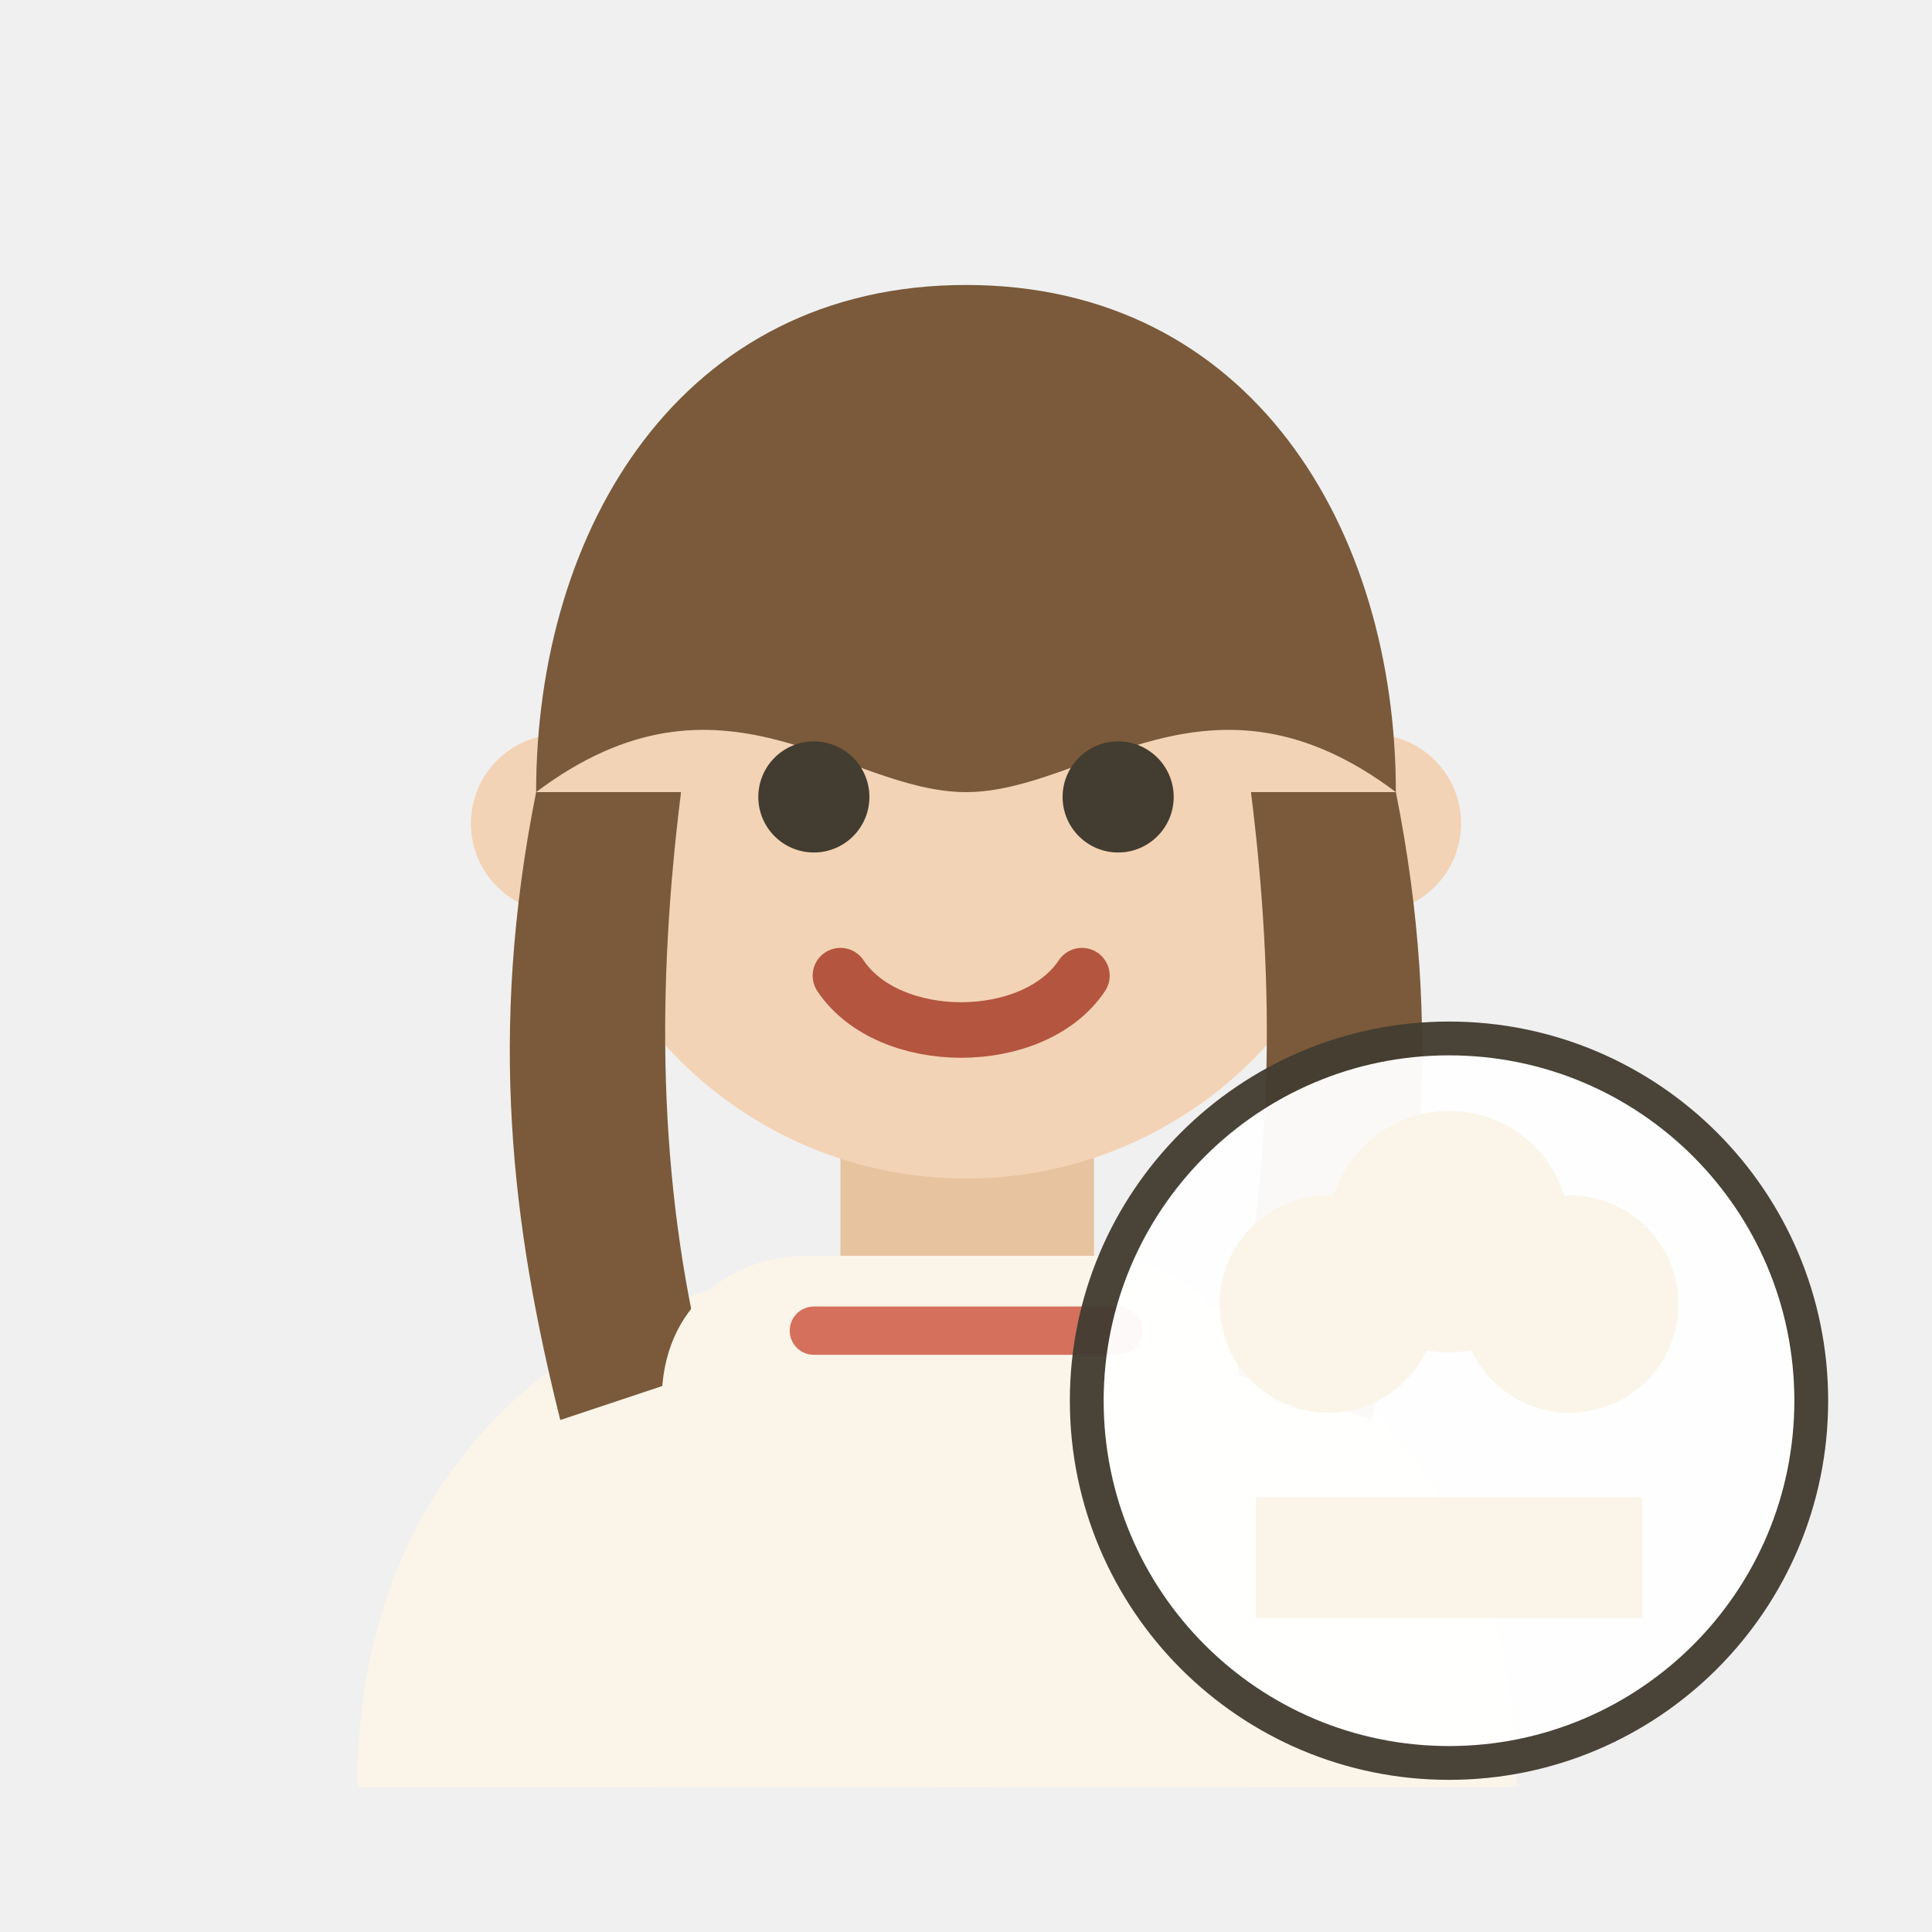
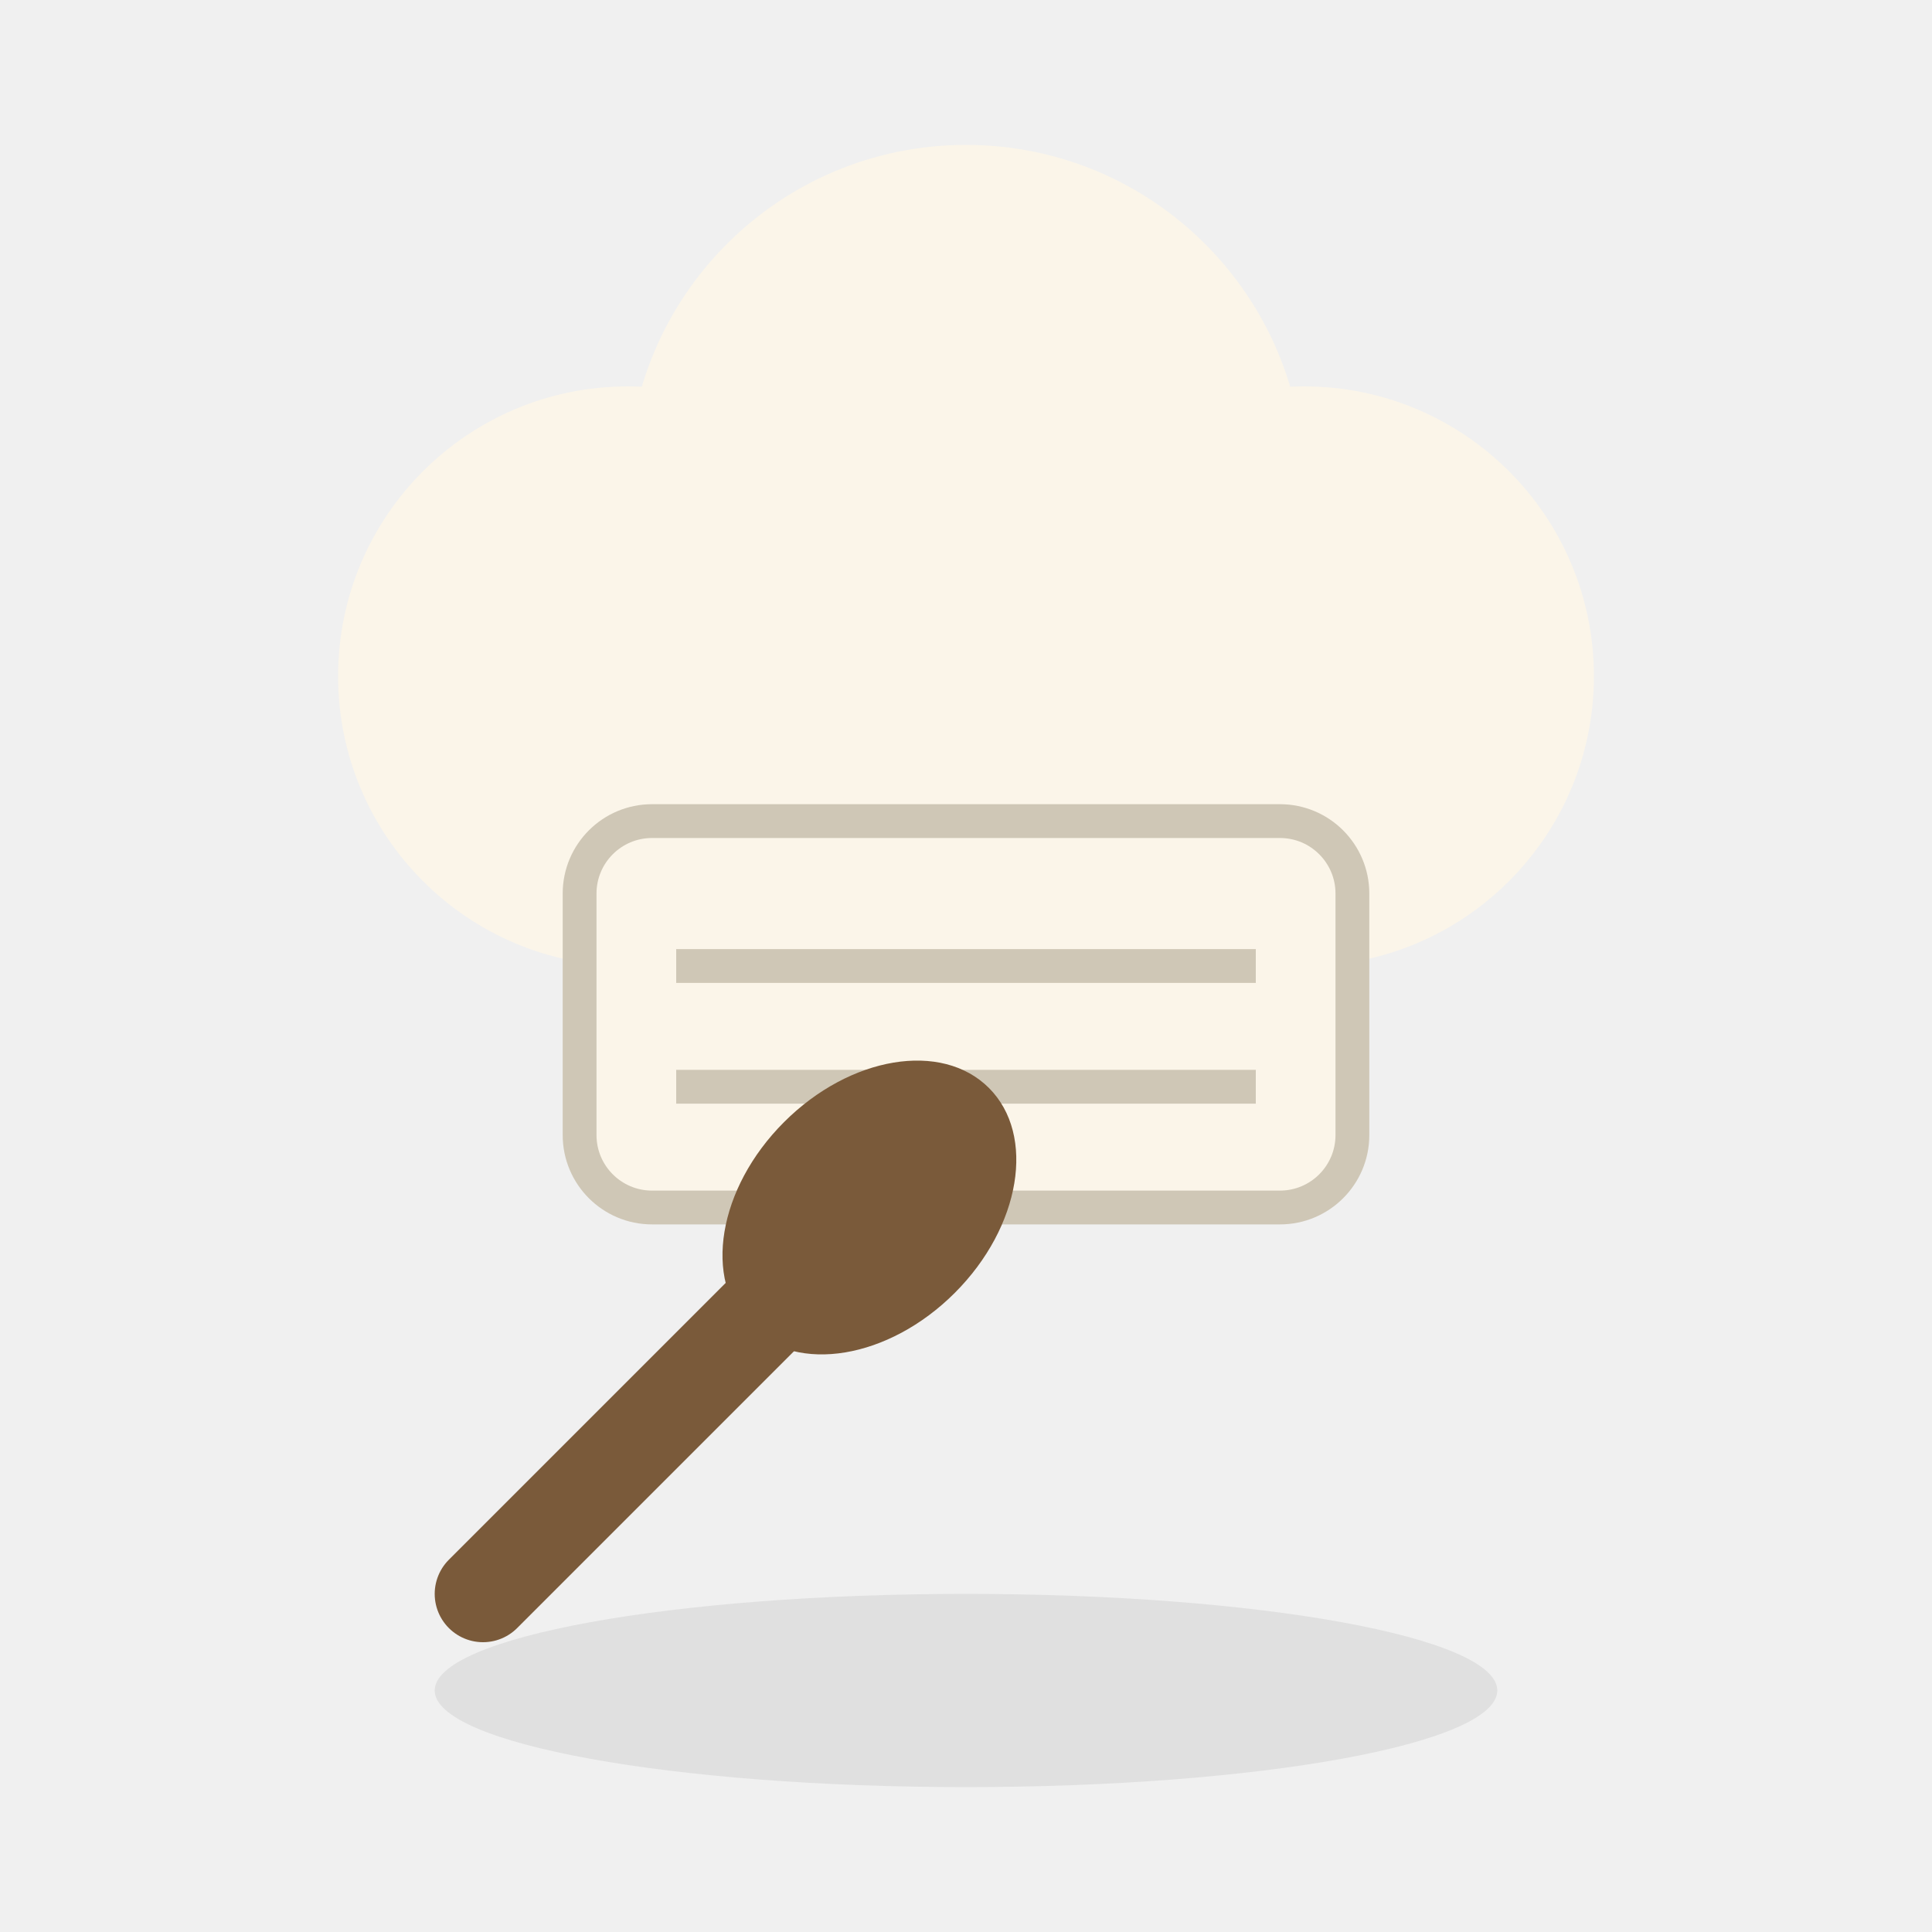
<svg xmlns="http://www.w3.org/2000/svg" viewBox="0 0 80 80" width="80" height="80" role="img" aria-label="요리사">
-   <ellipse cx="40" cy="70" rx="20" ry="4" fill="#000" opacity=".07" />
-   <path d="M14.8 74.0c0-14 10-22 24-22s24 8 24 22z" fill="#FBF5E9" />
-   <rect x="34.8" y="42.5" width="10.5" height="10.5" fill="#E8C3A0" />
-   <circle cx="40" cy="32" r="16.8" fill="#F3D3B5" />
-   <circle cx="23.2" cy="34.1" r="3.7" fill="#F3D3B5" />
-   <circle cx="56.8" cy="34.1" r="3.7" fill="#F3D3B5" />
-   <path d="M22.2 32.8C22.2 21.9 28.2 11.8 40.0 11.8C51.8 11.8 57.8 21.9 57.8 32.8C50.1 27.0 45.0 32.8 40.0 32.8C35.0 32.8 29.9 27.0 22.2 32.8z" fill="#7A5A3A" />
-   <path d="M22.2 32.8c-2 10-1 18 1 26l6-2c-2-8-2-16-1-24zM57.8 32.8c2 10 1 18-1 26l-6-2c2-8 2-16 1-24z" fill="#7A5A3A" />
-   <circle cx="33.7" cy="33.0" r="2.3" fill="#433C31" />
-   <circle cx="46.3" cy="33.0" r="2.3" fill="#433C31" />
-   <path d="M34.8 40.4c2 3 8 3 10 0" stroke="#B4553F" stroke-width="2.3" stroke-linecap="round" fill="none" />
-   <path d="M27.4 74.0v-16c0-4 3-6 6-6h12c3 0 6 2 6 6v16z" fill="#FBF5E9" />
-   <path d="M33.7 55.1h12.6" stroke="#D4705C" stroke-width="2" stroke-linecap="round" />
-   <circle cx="60" cy="58" r="15" fill="#FFF" stroke="#433C31" stroke-width="1.4" opacity=".96" />
-   <path d="M52 62h16v5h-16z" fill="#FBF5E9" />
-   <circle cx="55" cy="54" r="4.5" fill="#FBF5E9" />
-   <circle cx="60" cy="51" r="5" fill="#FBF5E9" />
-   <circle cx="65" cy="54" r="4.5" fill="#FBF5E9" />
+   <ellipse cx="40" cy="70" rx="22" ry="4" fill="#000" opacity=".07" />
+   <circle cx="26" cy="28" r="12" fill="#FBF5E9" />
+   <circle cx="40" cy="20" r="14" fill="#FBF5E9" />
+   <circle cx="54" cy="28" r="12" fill="#FBF5E9" />
+   <rect x="24" y="34" width="32" height="16" rx="3" fill="#FBF5E9" stroke="#CFC7B6" stroke-width="1.4" />
+   <path d="M28 40h24M28 45h24" stroke="#CFC7B6" stroke-width="1.4" />
+   <path d="M20 66l14-14" stroke="#7A5A3A" stroke-width="4" stroke-linecap="round" />
+   <ellipse cx="36" cy="50" rx="5" ry="7" transform="rotate(45 36 50)" fill="#7A5A3A" />
</svg>
